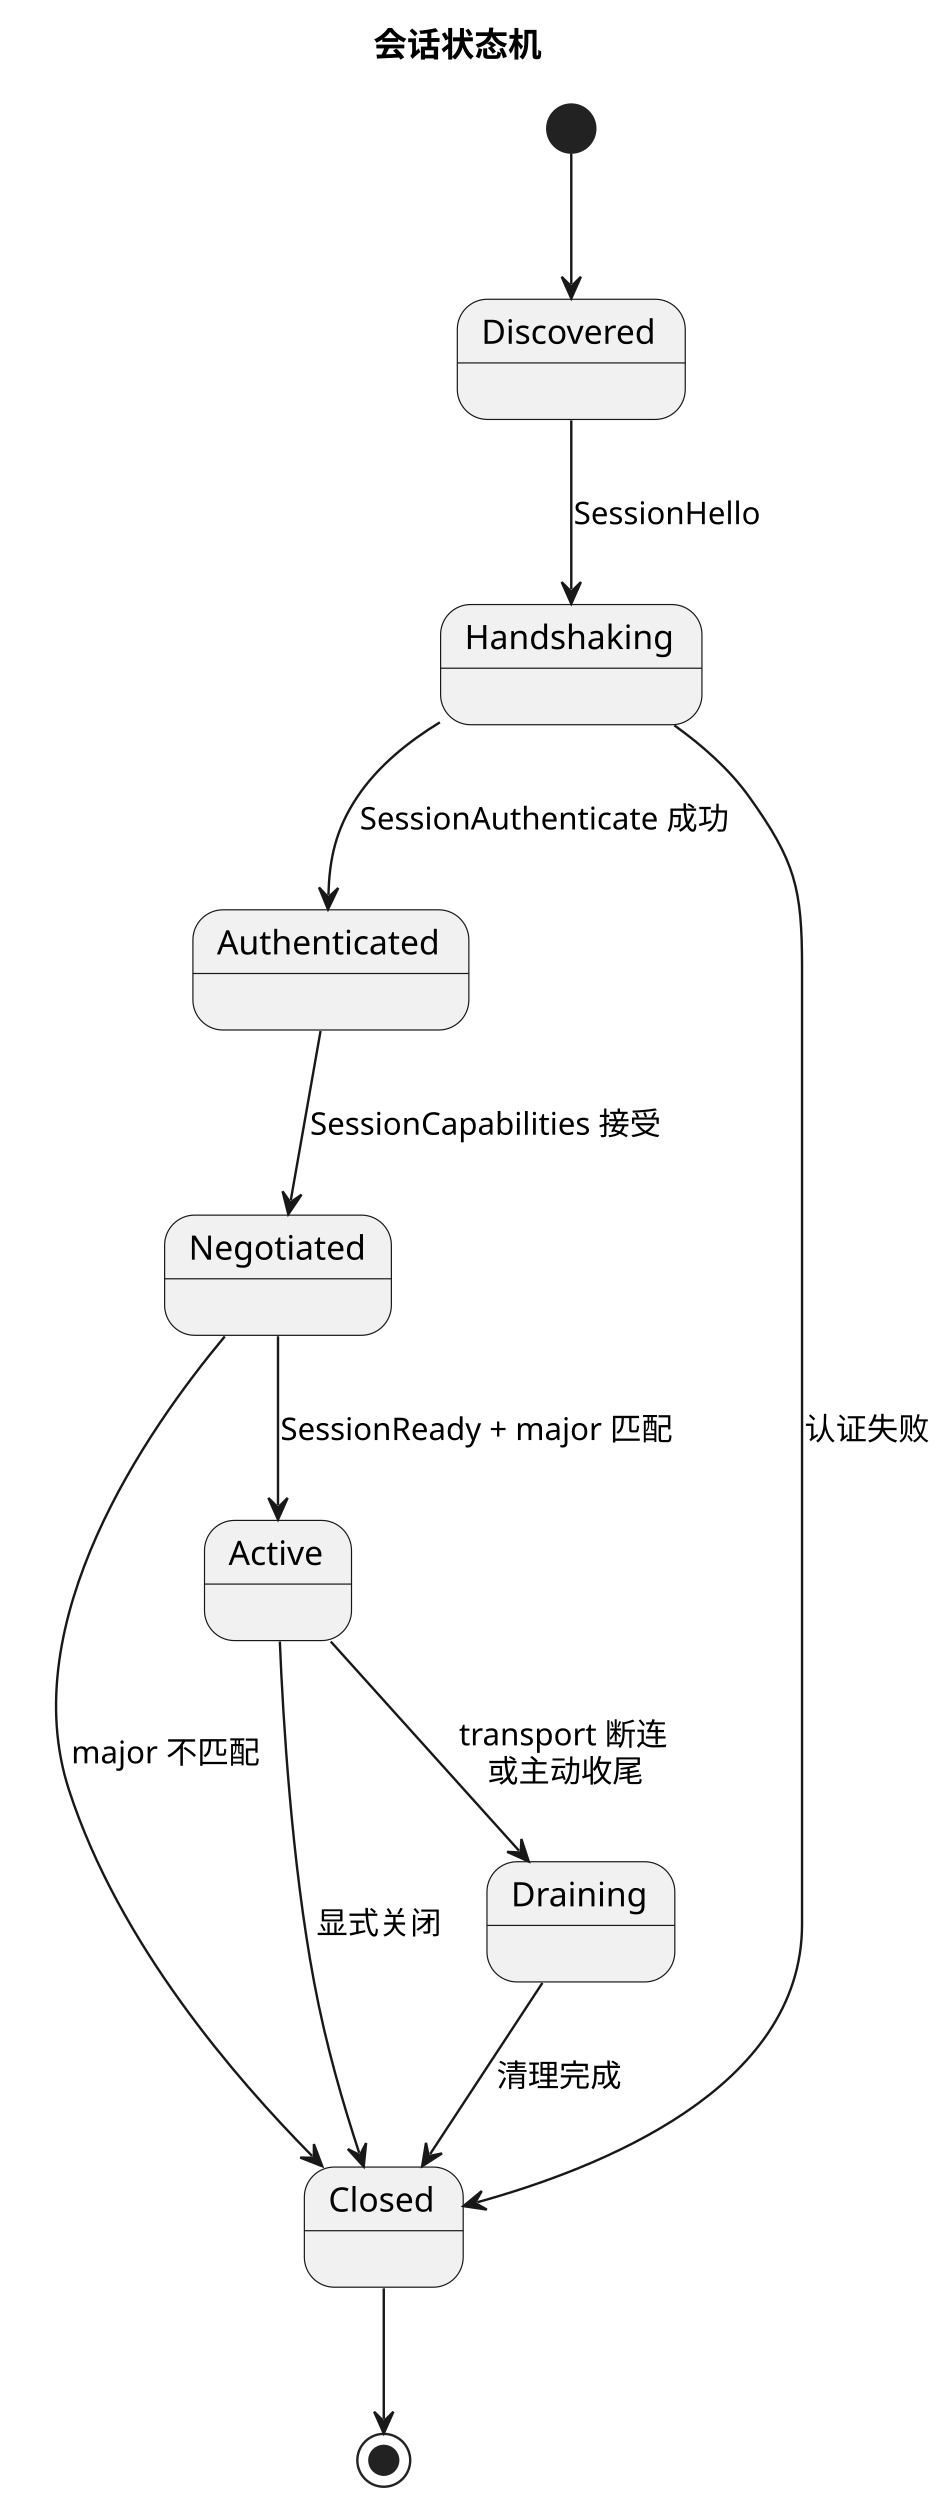
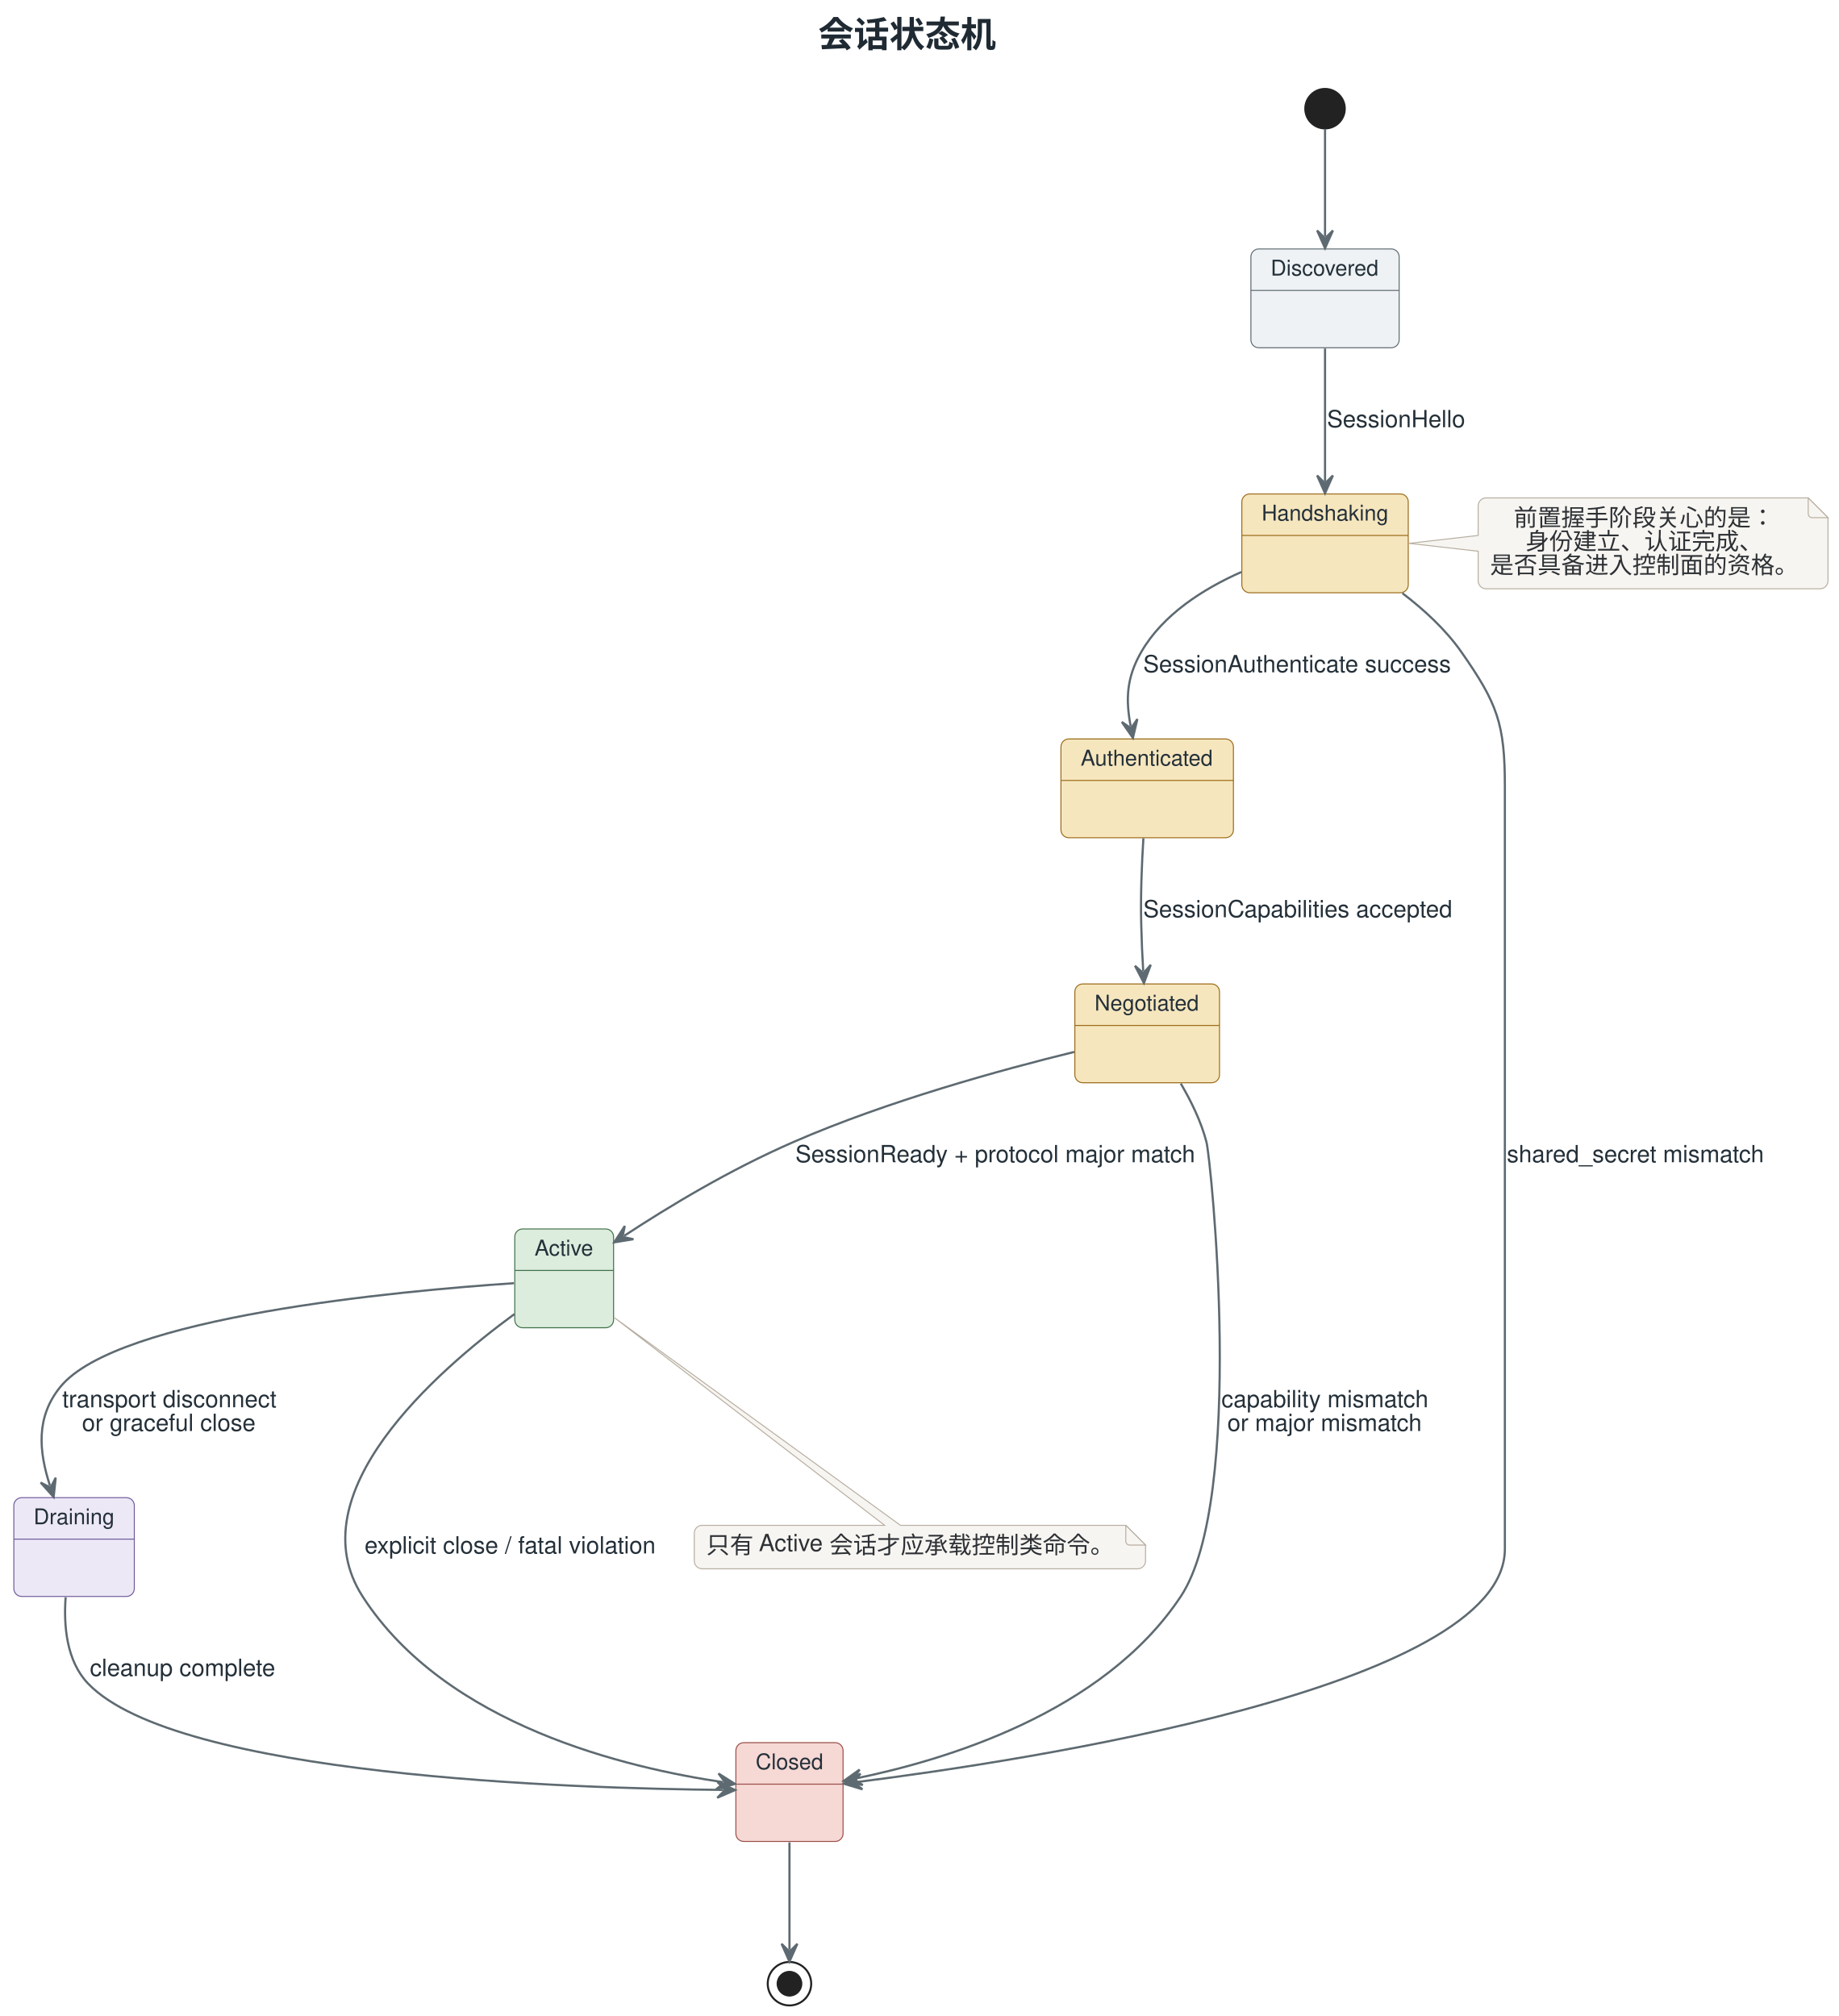
- <svg xmlns="http://www.w3.org/2000/svg" contentStyleType="text/css" data-diagram-type="STATE" height="1040px" preserveAspectRatio="none" style="width:394px;height:1040px;background:#FFFFFF;" version="1.1" viewBox="0 0 394 1040" width="394px" zoomAndPan="magnify">
+ <svg xmlns="http://www.w3.org/2000/svg" contentStyleType="text/css" data-diagram-type="STATE" height="1488.958px" preserveAspectRatio="none" style="width:1357px;height:1488px;background:#FFFFFF;" version="1.1" viewBox="0 0 1357 1488" width="1357.708px" zoomAndPan="magnify">
  <defs />
  <g>
-     <g class="title" data-source-line="1">
-       <text fill="#000000" font-family="sans-serif" font-size="14" font-weight="bold" lengthAdjust="spacing" textLength="70" x="155.325" y="23.535">会话状态机</text>
+     <g class="title" data-source-line="2">
+       <text fill="#1F2A33" font-family="'Helvetica'" font-size="26.25" font-weight="bold" lengthAdjust="spacing" textLength="131.25" x="603.735" y="34.796">会话状态机</text>
    </g>
-     <g class="start_entity" data-qualified-name=".start." data-source-line="5" id="ent0002">
-       <ellipse cx="237.65" cy="53.488" fill="#222222" rx="10" ry="10" style="stroke:#222222;stroke-width:1;" />
+     <g class="entity" data-qualified-name="Discovered" id="ent0002">
+       <rect fill="#EEF2F4" height="72.917" rx="5.833" ry="5.833" style="stroke:#5E6A71;stroke-width:0.729;" width="109.406" x="923.081" y="183.75" />
+       <line style="stroke:#5E6A71;stroke-width:0.729;" x1="923.081" x2="1032.488" y1="214.375" y2="214.375" />
+       <text fill="#243039" font-family="'Helvetica'" font-size="16.042" lengthAdjust="spacing" textLength="80.24" x="937.665" y="203.394">Discovered</text>
    </g>
-     <g class="entity" data-qualified-name="Discovered" id="ent0003">
-       <rect fill="#F1F1F1" height="50" rx="12.5" ry="12.5" style="stroke:#181818;stroke-width:0.5;" width="94.826" x="190.24" y="124.488" />
-       <line style="stroke:#181818;stroke-width:0.5;" x1="190.24" x2="285.066" y1="150.977" y2="150.977" />
-       <text fill="#000000" font-family="sans-serif" font-size="14" lengthAdjust="spacing" textLength="74.826" x="200.24" y="143.023">Discovered</text>
+     <g class="entity" data-qualified-name="Handshaking" id="ent0003">
+       <rect fill="#F6E6BE" height="72.917" rx="5.833" ry="5.833" style="stroke:#9A6B18;stroke-width:0.729;" width="122.808" x="916.388" y="364.583" />
+       <line style="stroke:#9A6B18;stroke-width:0.729;" x1="916.388" x2="1039.196" y1="395.208" y2="395.208" />
+       <text fill="#243039" font-family="'Helvetica'" font-size="16.042" lengthAdjust="spacing" textLength="93.642" x="930.971" y="384.227">Handshaking</text>
    </g>
-     <g class="entity" data-qualified-name="Handshaking" id="ent0005">
-       <rect fill="#F1F1F1" height="50" rx="12.5" ry="12.5" style="stroke:#181818;stroke-width:0.5;" width="108.724" x="183.29" y="251.488" />
-       <line style="stroke:#181818;stroke-width:0.5;" x1="183.29" x2="292.014" y1="277.977" y2="277.977" />
-       <text fill="#000000" font-family="sans-serif" font-size="14" lengthAdjust="spacing" textLength="88.724" x="193.29" y="270.023">Handshaking</text>
+     <g class="entity" data-qualified-name="Authenticated" id="ent0004">
+       <rect fill="#F6E6BE" height="72.917" rx="5.833" ry="5.833" style="stroke:#9A6B18;stroke-width:0.729;" width="127.273" x="782.906" y="545.417" />
+       <line style="stroke:#9A6B18;stroke-width:0.729;" x1="782.906" x2="910.179" y1="576.042" y2="576.042" />
+       <text fill="#243039" font-family="'Helvetica'" font-size="16.042" lengthAdjust="spacing" textLength="98.106" x="797.49" y="565.061">Authenticated</text>
    </g>
-     <g class="entity" data-qualified-name="Authenticated" id="ent0007">
-       <rect fill="#F1F1F1" height="50" rx="12.5" ry="12.5" style="stroke:#181818;stroke-width:0.5;" width="114.794" x="80.25" y="378.488" />
-       <line style="stroke:#181818;stroke-width:0.5;" x1="80.25" x2="195.044" y1="404.977" y2="404.977" />
-       <text fill="#000000" font-family="sans-serif" font-size="14" lengthAdjust="spacing" textLength="94.794" x="90.25" y="397.023">Authenticated</text>
+     <g class="entity" data-qualified-name="Negotiated" id="ent0005">
+       <rect fill="#F6E6BE" height="72.917" rx="5.833" ry="5.833" style="stroke:#9A6B18;stroke-width:0.729;" width="106.759" x="793.158" y="726.25" />
+       <line style="stroke:#9A6B18;stroke-width:0.729;" x1="793.158" x2="899.917" y1="756.875" y2="756.875" />
+       <text fill="#243039" font-family="'Helvetica'" font-size="16.042" lengthAdjust="spacing" textLength="77.592" x="807.742" y="745.894">Negotiated</text>
    </g>
-     <g class="entity" data-qualified-name="Closed" id="ent0009">
-       <rect fill="#F1F1F1" height="50" rx="12.5" ry="12.5" style="stroke:#181818;stroke-width:0.5;" width="66.081" x="126.61" y="901.488" />
-       <line style="stroke:#181818;stroke-width:0.5;" x1="126.61" x2="192.691" y1="927.977" y2="927.977" />
-       <text fill="#000000" font-family="sans-serif" font-size="14" lengthAdjust="spacing" textLength="46.081" x="136.61" y="920.023">Closed</text>
+     <g class="entity" data-qualified-name="Active" id="ent0006">
+       <rect fill="#DCECDD" height="72.917" rx="5.833" ry="5.833" style="stroke:#3F7047;stroke-width:0.729;" width="72.917" x="379.867" y="907.083" />
+       <line style="stroke:#3F7047;stroke-width:0.729;" x1="379.867" x2="452.783" y1="937.708" y2="937.708" />
+       <text fill="#243039" font-family="'Helvetica'" font-size="16.042" lengthAdjust="spacing" textLength="43.684" x="394.483" y="926.727">Active</text>
    </g>
-     <g class="entity" data-qualified-name="Negotiated" id="ent0011">
-       <rect fill="#F1F1F1" height="50" rx="12.5" ry="12.5" style="stroke:#181818;stroke-width:0.5;" width="94.334" x="68.48" y="505.488" />
-       <line style="stroke:#181818;stroke-width:0.5;" x1="68.48" x2="162.814" y1="531.977" y2="531.977" />
-       <text fill="#000000" font-family="sans-serif" font-size="14" lengthAdjust="spacing" textLength="74.334" x="78.48" y="524.023">Negotiated</text>
+     <g class="entity" data-qualified-name="Draining" id="ent0007">
+       <rect fill="#ECE8F6" height="72.917" rx="5.833" ry="5.833" style="stroke:#6E5A9A;stroke-width:0.729;" width="88.908" x="10.208" y="1105.417" />
+       <line style="stroke:#6E5A9A;stroke-width:0.729;" x1="10.208" x2="99.116" y1="1136.042" y2="1136.042" />
+       <text fill="#243039" font-family="'Helvetica'" font-size="16.042" lengthAdjust="spacing" textLength="59.741" x="24.792" y="1125.061">Draining</text>
    </g>
-     <g class="entity" data-qualified-name="Active" id="ent0013">
-       <rect fill="#F1F1F1" height="50" rx="12.5" ry="12.5" style="stroke:#181818;stroke-width:0.5;" width="61.159" x="85.07" y="632.488" />
-       <line style="stroke:#181818;stroke-width:0.5;" x1="85.07" x2="146.229" y1="658.977" y2="658.977" />
-       <text fill="#000000" font-family="sans-serif" font-size="14" lengthAdjust="spacing" textLength="41.159" x="95.07" y="651.023">Active</text>
+     <g class="entity" data-qualified-name="Closed" id="ent0008">
+       <rect fill="#F6D8D5" height="72.917" rx="5.833" ry="5.833" style="stroke:#9A4D46;stroke-width:0.729;" width="79.101" x="543.025" y="1286.25" />
+       <line style="stroke:#9A4D46;stroke-width:0.729;" x1="543.025" x2="622.126" y1="1316.875" y2="1316.875" />
+       <text fill="#243039" font-family="'Helvetica'" font-size="16.042" lengthAdjust="spacing" textLength="49.934" x="557.608" y="1305.894">Closed</text>
    </g>
-     <g class="entity" data-qualified-name="Draining" id="ent0016">
-       <rect fill="#F1F1F1" height="50" rx="12.5" ry="12.5" style="stroke:#181818;stroke-width:0.5;" width="78.147" x="202.58" y="774.488" />
-       <line style="stroke:#181818;stroke-width:0.5;" x1="202.58" x2="280.726" y1="800.977" y2="800.977" />
-       <text fill="#000000" font-family="sans-serif" font-size="14" lengthAdjust="spacing" textLength="58.147" x="212.58" y="793.023">Draining</text>
+     <g class="start_entity" data-qualified-name=".start." data-source-line="12" id="ent0002">
+       <ellipse cx="977.783" cy="80.208" fill="#222222" rx="14.583" ry="14.583" style="stroke:#222222;stroke-width:1.458;" />
    </g>
-     <g class="end_entity" data-qualified-name=".end." data-source-line="15" id="ent0020">
-       <ellipse cx="159.65" cy="1023.488" fill="none" rx="11" ry="11" style="stroke:#222222;stroke-width:1;" />
-       <ellipse cx="159.65" cy="1023.488" fill="#222222" rx="6" ry="6" style="stroke:#222222;stroke-width:1;" />
+     <g class="end_entity" data-qualified-name=".end." data-source-line="22" id="ent0013">
+       <ellipse cx="582.575" cy="1464.167" fill="none" rx="16.042" ry="16.042" style="stroke:#222222;stroke-width:1.458;" />
+       <ellipse cx="582.575" cy="1464.167" fill="#222222" rx="8.75" ry="8.75" style="stroke:#222222;stroke-width:1.458;" />
    </g>
-     <g class="link" data-entity-1="ent0002" data-entity-2="ent0003" data-link-type="dependency" data-source-line="5" id="lnk4">
-       <path d="M237.65,63.848 C237.65,77.778 237.65,98.438 237.65,118.138" fill="none" id="*start*-to-Discovered" style="stroke:#181818;stroke-width:1;" />
-       <polygon fill="#181818" points="237.65,124.138,241.65,115.138,237.65,119.138,233.65,115.138,237.65,124.138" style="stroke:#181818;stroke-width:1;" />
+     <g class="entity" data-qualified-name="GMN2" data-source-line="25" id="ent0003">
+       <path d="M1090.804,373.333 L1090.804,395.208 L1039.733,401.042 L1090.804,406.875 L1090.804,428.75 A5.833,5.833 0 0 0 1096.638,434.583 L1343.096,434.583 A5.833,5.833 0 0 0 1348.929,428.75 L1348.929,382.083 L1334.346,367.5 L1096.638,367.5 A5.833,5.833 0 0 0 1090.804,373.333" fill="#F7F5F1" style="stroke:#B7AEA1;stroke-width:0.729;" />
+       <path d="M1334.346,367.5 L1334.346,379.167 A2.917,2.917 0 0 0 1337.263,382.083 L1348.929,382.083 L1334.346,367.5" fill="#F7F5F1" style="stroke:#B7AEA1;stroke-width:0.729;" />
+       <text fill="#2D3135" font-family="'Helvetica'" font-size="17.5" lengthAdjust="spacing" textLength="192.5" x="1117.054" y="388.267">前置握手阶段关心的是：</text>
+       <text fill="#2D3135" font-family="'Helvetica'" font-size="17.5" lengthAdjust="spacing" textLength="175" x="1125.804" y="405.767">身份建立、认证完成、</text>
+       <text fill="#2D3135" font-family="'Helvetica'" font-size="17.5" lengthAdjust="spacing" textLength="227.5" x="1099.554" y="423.267">是否具备进入控制面的资格。</text>
    </g>
-     <g class="link" data-entity-1="ent0003" data-entity-2="ent0005" data-link-type="dependency" data-source-line="6" id="lnk6">
-       <path d="M237.65,174.888 C237.65,196.908 237.65,223.148 237.65,245.148" fill="none" id="Discovered-to-Handshaking" style="stroke:#181818;stroke-width:1;" />
-       <polygon fill="#181818" points="237.65,251.148,241.65,242.148,237.65,246.148,233.65,242.148,237.65,251.148" style="stroke:#181818;stroke-width:1;" />
-       <text fill="#000000" font-family="sans-serif" font-size="13" lengthAdjust="spacing" textLength="79.606" x="238.65" y="218.057">SessionHello</text>
+     <g class="entity" data-qualified-name="GMN5" data-source-line="31" id="ent0006">
+       <path d="M512.327,1131.667 L512.327,1152.083 A5.833,5.833 0 0 0 518.16,1157.917 L839.498,1157.917 A5.833,5.833 0 0 0 845.331,1152.083 L845.331,1140.417 L830.748,1125.833 L664.475,1125.833 L453.381,972.577 L652.808,1125.833 L518.16,1125.833 A5.833,5.833 0 0 0 512.327,1131.667" fill="#F7F5F1" style="stroke:#B7AEA1;stroke-width:0.729;" />
+       <path d="M830.748,1125.833 L830.748,1137.5 A2.917,2.917 0 0 0 833.665,1140.417 L845.331,1140.417 L830.748,1125.833" fill="#F7F5F1" style="stroke:#B7AEA1;stroke-width:0.729;" />
+       <text fill="#2D3135" font-family="'Helvetica'" font-size="17.5" lengthAdjust="spacing" textLength="302.379" x="521.077" y="1146.6">只有 Active 会话才应承载控制类命令。</text>
    </g>
-     <g class="link" data-entity-1="ent0005" data-entity-2="ent0007" data-link-type="dependency" data-source-line="7" id="lnk8">
-       <path d="M183,300.488 C169.87,308.478 157.19,318.718 148.65,331.488 C139.49,345.178 137.028,357.621 136.618,372.291" fill="none" id="Handshaking-to-Authenticated" style="stroke:#181818;stroke-width:1;" />
-       <polygon fill="#181818" points="136.45,378.288,140.7,369.404,136.59,373.29,132.703,369.18,136.45,378.288" style="stroke:#181818;stroke-width:1;" />
-       <text fill="#000000" font-family="sans-serif" font-size="13" lengthAdjust="spacing" textLength="157.263" x="149.65" y="345.057">SessionAuthenticate 成功</text>
+     <g class="link" data-entity-1="ent0002" data-entity-2="ent0002" data-link-type="dependency" data-source-line="12" id="lnk3">
+       <path d="M977.783,95.317 C977.783,115.631 977.783,145.76 977.783,174.49" fill="none" id="*start*-to-Discovered" style="stroke:#5E6A71;stroke-width:1.604;" />
+       <polygon fill="#5E6A71" points="977.783,183.24,983.617,170.115,977.783,175.948,971.95,170.115,977.783,183.24" style="stroke:#5E6A71;stroke-width:1.604;" />
    </g>
-     <g class="link" data-entity-1="ent0005" data-entity-2="ent0009" data-link-type="dependency" data-source-line="8" id="lnk10">
-       <path d="M280.53,301.748 C291.97,309.938 303.42,319.968 311.65,331.488 C330.86,358.368 333.65,369.448 333.65,402.488 C333.65,402.488 333.65,402.488 333.65,800.488 C333.65,869.118 249.052,902.146 198.572,916.136" fill="none" id="Handshaking-to-Closed" style="stroke:#181818;stroke-width:1;" />
-       <polygon fill="#181818" points="192.79,917.738,202.531,919.189,197.608,916.403,200.395,911.48,192.79,917.738" style="stroke:#181818;stroke-width:1;" />
-       <text fill="#000000" font-family="sans-serif" font-size="13" lengthAdjust="spacing" textLength="52" x="334.65" y="599.057">认证失败</text>
+     <g class="link" data-entity-1="ent0002" data-entity-2="ent0003" data-link-type="dependency" data-source-line="13" id="lnk4">
+       <path d="M977.783,257.25 C977.783,288.269 977.783,324.304 977.783,355.323" fill="none" id="Discovered-to-Handshaking" style="stroke:#5E6A71;stroke-width:1.604;" />
+       <polygon fill="#5E6A71" points="977.783,364.073,983.617,350.948,977.783,356.781,971.95,350.948,977.783,364.073" style="stroke:#5E6A71;stroke-width:1.604;" />
+       <text fill="#243039" font-family="'Helvetica'" font-size="17.5" lengthAdjust="spacing" textLength="102.138" x="979.242" y="315.35">SessionHello</text>
    </g>
-     <g class="link" data-entity-1="ent0007" data-entity-2="ent0011" data-link-type="dependency" data-source-line="9" id="lnk12">
-       <path d="M133.35,428.888 C129.48,450.908 124.852,477.24 120.972,499.24" fill="none" id="Authenticated-to-Negotiated" style="stroke:#181818;stroke-width:1;" />
-       <polygon fill="#181818" points="119.93,505.148,125.432,496.98,120.798,500.224,117.554,495.59,119.93,505.148" style="stroke:#181818;stroke-width:1;" />
-       <text fill="#000000" font-family="sans-serif" font-size="13" lengthAdjust="spacing" textLength="150.903" x="128.97" y="472.057">SessionCapabilities 接受</text>
+     <g class="link" data-entity-1="ent0003" data-entity-2="ent0004" data-link-type="dependency" data-source-line="14" id="lnk5">
+       <path d="M916.023,422.202 C888.256,434.496 858.185,453.41 842.158,481.25 C831.235,500.223 830.598,516.17 834.375,536.105" fill="none" id="Handshaking-to-Authenticated" style="stroke:#5E6A71;stroke-width:1.604;" />
+       <polygon fill="#5E6A71" points="836.004,544.702,839.292,530.721,834.647,537.538,827.83,532.892,836.004,544.702" style="stroke:#5E6A71;stroke-width:1.604;" />
+       <text fill="#243039" font-family="'Helvetica'" font-size="17.5" lengthAdjust="spacing" textLength="227.628" x="843.617" y="496.184">SessionAuthenticate success</text>
    </g>
-     <g class="link" data-entity-1="ent0011" data-entity-2="ent0013" data-link-type="dependency" data-source-line="10" id="lnk14">
-       <path d="M115.65,555.888 C115.65,577.908 115.65,604.148 115.65,626.148" fill="none" id="Negotiated-to-Active" style="stroke:#181818;stroke-width:1;" />
-       <polygon fill="#181818" points="115.65,632.148,119.65,623.148,115.65,627.148,111.65,623.148,115.65,632.148" style="stroke:#181818;stroke-width:1;" />
-       <text fill="#000000" font-family="sans-serif" font-size="13" lengthAdjust="spacing" textLength="170.174" x="116.65" y="599.057">SessionReady + major 匹配</text>
+     <g class="link" data-entity-1="ent0003" data-entity-2="ent0008" data-link-type="dependency" data-source-line="15" id="lnk6">
+       <path d="M1034.892,437.85 C1050.787,449.969 1066.844,464.698 1078.408,481.25 C1104.95,519.225 1110.492,534.1 1110.492,580.417 C1110.492,580.417 1110.492,580.417 1110.492,1143.333 C1110.492,1246.219 754.575,1299.883 631.375,1315.443" fill="none" id="Handshaking-to-Closed" style="stroke:#5E6A71;stroke-width:1.604;" />
+       <polygon fill="#5E6A71" points="622.694,1316.54,636.446,1320.682,629.928,1315.626,634.984,1309.108,622.694,1316.54" style="stroke:#5E6A71;stroke-width:1.604;" />
+       <text fill="#243039" font-family="'Helvetica'" font-size="17.5" lengthAdjust="spacing" textLength="190.629" x="1111.95" y="857.85">shared_secret mismatch</text>
    </g>
-     <g class="link" data-entity-1="ent0011" data-entity-2="ent0009" data-link-type="dependency" data-source-line="11" id="lnk15">
-       <path d="M93.5,555.968 C60.85,595.118 6,674.568 28.65,744.488 C49.39,808.518 97.974,864.619 129.844,896.889" fill="none" id="Negotiated-to-Closed" style="stroke:#181818;stroke-width:1;" />
-       <polygon fill="#181818" points="134.06,901.158,130.582,891.944,130.547,897.601,124.89,897.566,134.06,901.158" style="stroke:#181818;stroke-width:1;" />
-       <text fill="#000000" font-family="sans-serif" font-size="13" lengthAdjust="spacing" textLength="79.689" x="29.65" y="733.557">major 不匹配</text>
+     <g class="link" data-entity-1="ent0004" data-entity-2="ent0005" data-link-type="dependency" data-source-line="16" id="lnk7">
+       <path d="M843.748,618.669 C842.567,637.598 841.575,661.31 842.158,682.5 C842.552,696.602 842.82,703.37 843.622,716.859" fill="none" id="Authenticated-to-Negotiated" style="stroke:#5E6A71;stroke-width:1.604;" />
+       <polygon fill="#5E6A71" points="844.142,725.594,849.186,712.146,843.709,718.315,837.54,712.838,844.142,725.594" style="stroke:#5E6A71;stroke-width:1.604;" />
+       <text fill="#243039" font-family="'Helvetica'" font-size="17.5" lengthAdjust="spacing" textLength="228.611" x="843.617" y="677.017">SessionCapabilities accepted</text>
    </g>
-     <g class="link" data-entity-1="ent0013" data-entity-2="ent0016" data-link-type="dependency" data-source-line="12" id="lnk17">
-       <path d="M137.6,682.878 C160.72,708.568 192.906,744.328 215.936,769.918" fill="none" id="Active-to-Draining" style="stroke:#181818;stroke-width:1;" />
-       <polygon fill="#181818" points="219.95,774.378,216.903,765.013,216.605,770.662,210.956,770.364,219.95,774.378" style="stroke:#181818;stroke-width:1;" />
-       <text fill="#000000" font-family="sans-serif" font-size="13" lengthAdjust="spacing" textLength="88.518" x="190.93" y="726.057">transport 断连</text>
-       <text fill="#000000" font-family="sans-serif" font-size="13" lengthAdjust="spacing" textLength="65" x="202.689" y="741.367">或主动收尾</text>
+     <g class="link" data-entity-1="ent0005" data-entity-2="ent0006" data-link-type="dependency" data-source-line="17" id="lnk8">
+       <path d="M792.721,776.417 C738.996,789.571 654.69,812.715 585.492,842.917 C537.76,863.756 493.983,890.32 460.587,912.166" fill="none" id="Negotiated-to-Active" style="stroke:#5E6A71;stroke-width:1.604;" />
+       <polygon fill="#5E6A71" points="453.265,916.956,467.442,914.653,459.367,912.965,461.055,904.89,453.265,916.956" style="stroke:#5E6A71;stroke-width:1.604;" />
+       <text fill="#243039" font-family="'Helvetica'" font-size="17.5" lengthAdjust="spacing" textLength="296.184" x="586.95" y="857.85">SessionReady + protocol major match</text>
    </g>
-     <g class="link" data-entity-1="ent0016" data-entity-2="ent0009" data-link-type="dependency" data-source-line="13" id="lnk18">
-       <path d="M225.64,824.888 C211.2,846.908 193.342,874.132 178.902,896.132" fill="none" id="Draining-to-Closed" style="stroke:#181818;stroke-width:1;" />
-       <polygon fill="#181818" points="175.61,901.148,183.893,895.819,178.354,896.968,177.204,891.429,175.61,901.148" style="stroke:#181818;stroke-width:1;" />
-       <text fill="#000000" font-family="sans-serif" font-size="13" lengthAdjust="spacing" textLength="52" x="206.56" y="868.057">清理完成</text>
+     <g class="link" data-entity-1="ent0005" data-entity-2="ent0008" data-link-type="dependency" data-source-line="18" id="lnk9">
+       <path d="M871.34,799.779 C878.981,812.758 886.404,827.925 890.283,842.917 C893.594,855.706 919.304,1106 871.325,1178.333 C813.823,1265.031 696.015,1299.441 631.207,1312.726" fill="none" id="Negotiated-to-Closed" style="stroke:#5E6A71;stroke-width:1.604;" />
+       <polygon fill="#5E6A71" points="622.635,1314.483,636.664,1317.562,629.779,1313.019,634.322,1306.133,622.635,1314.483" style="stroke:#5E6A71;stroke-width:1.604;" />
+       <text fill="#243039" font-family="'Helvetica'" font-size="17.5" lengthAdjust="spacing" textLength="152.689" x="901.323" y="1038.684">capability mismatch</text>
+       <text fill="#243039" font-family="'Helvetica'" font-size="17.5" lengthAdjust="spacing" textLength="143.914" x="905.711" y="1056.184">or major mismatch</text>
    </g>
-     <g class="link" data-entity-1="ent0013" data-entity-2="ent0009" data-link-type="dependency" data-source-line="14" id="lnk19">
-       <path d="M116.41,682.878 C117.75,715.418 121.34,774.708 130.65,824.488 C135.65,851.208 142.78,875.337 149.43,895.607" fill="none" id="Active-to-Closed" style="stroke:#181818;stroke-width:1;" />
-       <polygon fill="#181818" points="151.3,901.308,152.295,891.51,149.741,896.557,144.694,894.004,151.3,901.308" style="stroke:#181818;stroke-width:1;" />
-       <text fill="#000000" font-family="sans-serif" font-size="13" lengthAdjust="spacing" textLength="52" x="131.65" y="804.557">显式关闭</text>
+     <g class="link" data-entity-1="ent0006" data-entity-2="ent0007" data-link-type="dependency" data-source-line="19" id="lnk10">
+       <path d="M379.269,947.115 C293.694,952.875 86.421,971.965 44.45,1023.75 C26.279,1046.179 28.71,1071.292 36.891,1096.638" fill="none" id="Active-to-Draining" style="stroke:#5E6A71;stroke-width:1.604;" />
+       <polygon fill="#5E6A71" points="39.579,1104.965,41.099,1090.682,37.339,1098.025,29.996,1094.266,39.579,1104.965" style="stroke:#5E6A71;stroke-width:1.604;" />
+       <text fill="#243039" font-family="'Helvetica'" font-size="17.5" lengthAdjust="spacing" textLength="157.585" x="45.908" y="1038.684">transport disconnect</text>
+       <text fill="#243039" font-family="'Helvetica'" font-size="17.5" lengthAdjust="spacing" textLength="128.396" x="60.503" y="1056.184">or graceful close</text>
    </g>
-     <g class="link" data-entity-1="ent0009" data-entity-2="ent0020" data-link-type="dependency" data-source-line="15" id="lnk21">
-       <path d="M159.65,951.948 C159.65,971.528 159.65,991.978 159.65,1006.288" fill="none" id="Closed-to-*end*" style="stroke:#181818;stroke-width:1;" />
-       <polygon fill="#181818" points="159.65,1012.288,163.65,1003.288,159.65,1007.288,155.65,1003.288,159.65,1012.288" style="stroke:#181818;stroke-width:1;" />
+     <g class="link" data-entity-1="ent0006" data-entity-2="ent0008" data-link-type="dependency" data-source-line="20" id="lnk11">
+       <path d="M379.604,969.908 C321.256,1012.638 218.779,1102.617 267.575,1178.333 C329.219,1273.985 463.552,1305.068 533.683,1315.422" fill="none" id="Active-to-Closed" style="stroke:#5E6A71;stroke-width:1.604;" />
+       <polygon fill="#5E6A71" points="542.34,1316.7,530.207,1309.012,535.126,1315.635,528.503,1320.554,542.34,1316.7" style="stroke:#5E6A71;stroke-width:1.604;" />
+       <text fill="#243039" font-family="'Helvetica'" font-size="17.5" lengthAdjust="spacing" textLength="215.939" x="269.033" y="1146.6">explicit close / fatal violation</text>
+     </g>
+     <g class="link" data-entity-1="ent0007" data-entity-2="ent0008" data-link-type="dependency" data-source-line="21" id="lnk12">
+       <path d="M48.431,1178.946 C46.885,1200.106 49.117,1225.963 64.867,1242.5 C130.244,1311.115 423.792,1320.12 533.721,1321.126" fill="none" id="Draining-to-Closed" style="stroke:#5E6A71;stroke-width:1.604;" />
+       <polygon fill="#5E6A71" points="542.471,1321.206,529.4,1315.253,535.179,1321.139,529.293,1326.919,542.471,1321.206" style="stroke:#5E6A71;stroke-width:1.604;" />
+       <text fill="#243039" font-family="'Helvetica'" font-size="17.5" lengthAdjust="spacing" textLength="137.172" x="66.325" y="1237.017">cleanup complete</text>
+     </g>
+     <g class="link" data-entity-1="ent0008" data-entity-2="ent0013" data-link-type="dependency" data-source-line="22" id="lnk14">
+       <path d="M582.575,1359.838 C582.575,1388.392 582.575,1418.215 582.575,1439.083" fill="none" id="Closed-to-*end*" style="stroke:#5E6A71;stroke-width:1.604;" />
+       <polygon fill="#5E6A71" points="582.575,1447.833,588.408,1434.708,582.575,1440.542,576.742,1434.708,582.575,1447.833" style="stroke:#5E6A71;stroke-width:1.604;" />
    </g>
  </g>
</svg>
